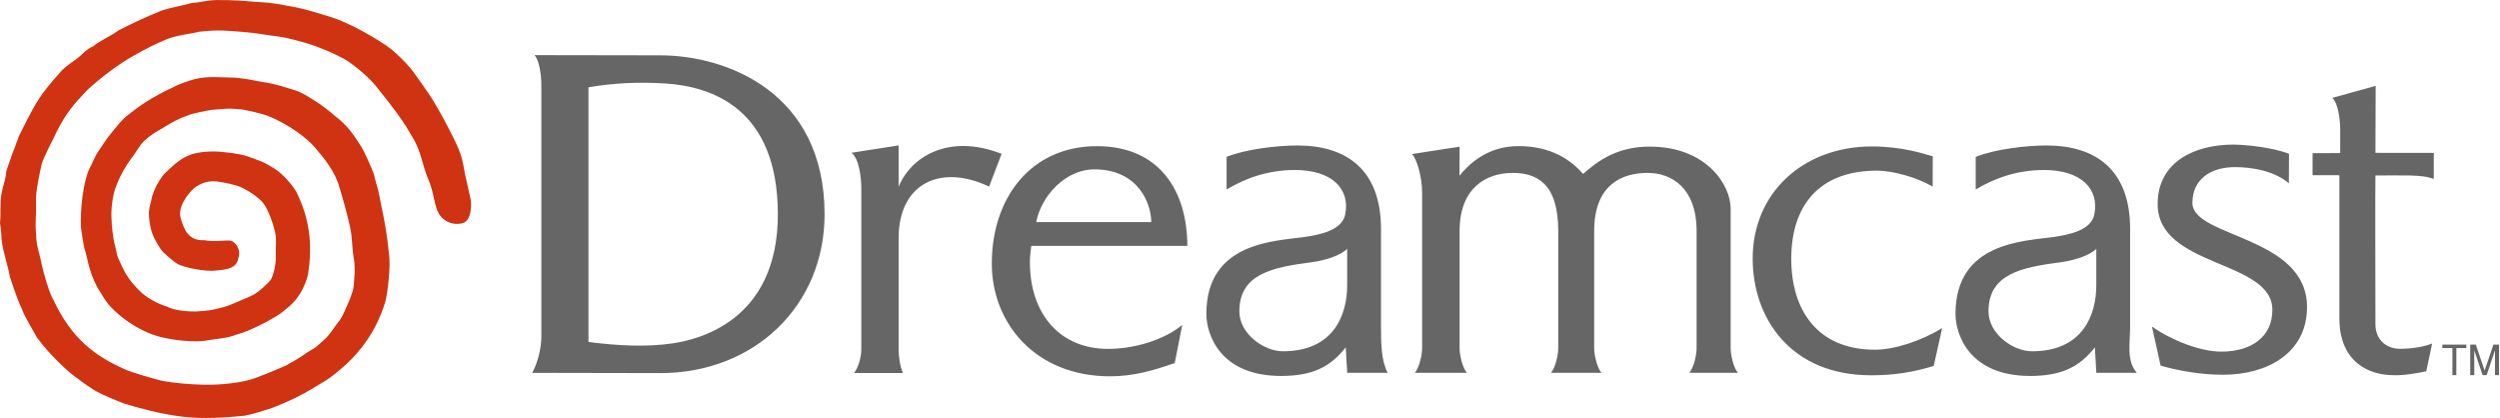
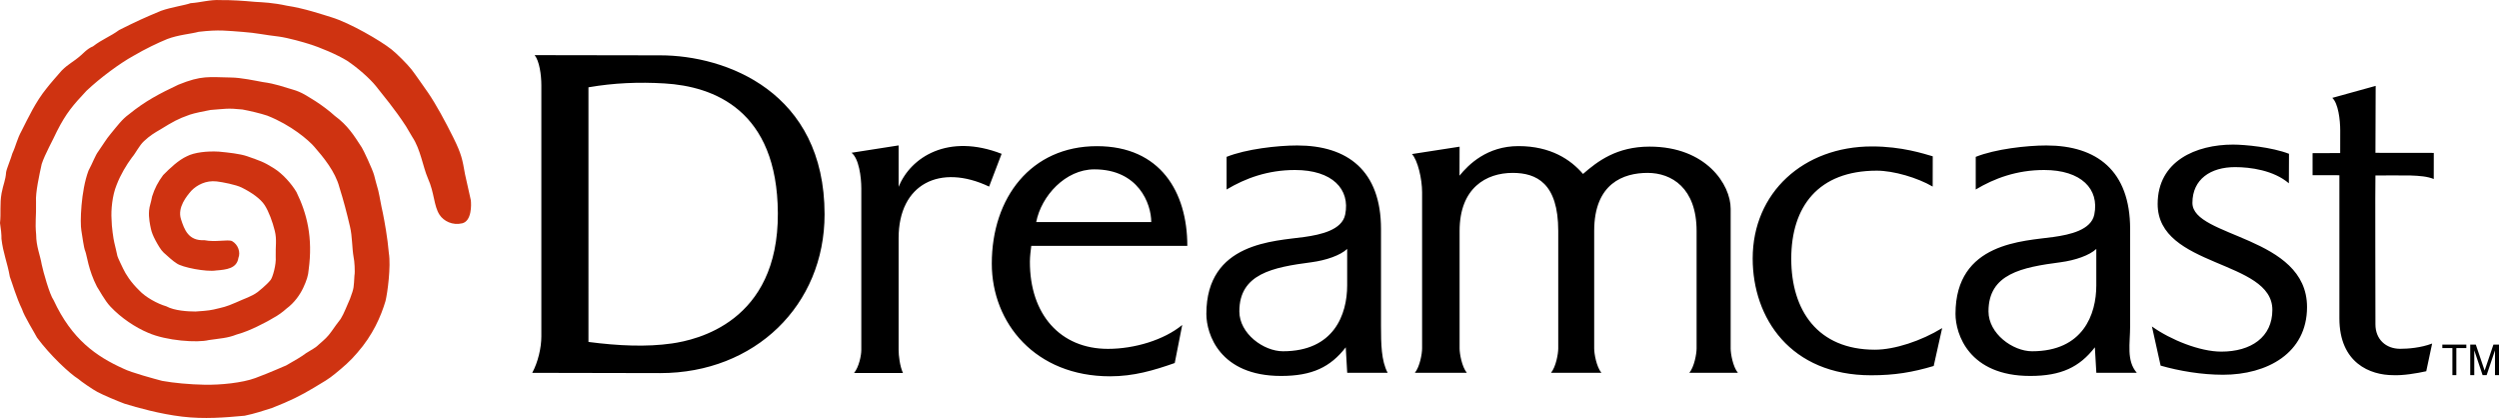
- <svg xmlns="http://www.w3.org/2000/svg" version="1.2" baseProfile="tiny" width="566.93" height="94.787" xml:space="preserve">
-   <g fill="#666">
-     <path d="M556.359 78.931h-2.285v-.789h5.444v.789h-2.266v6.146h-.893zM563.211 85.077l-1.893-5.635v5.635h-.914v-6.935h1.264l2 5.896 1.998-5.896h1.264v6.935h-.91v-5.635l-1.895 5.635zM122.813 19.344c0-2.409-.458-5.529-1.522-6.841 6.973 0 22.039.046 28.497.046 14.859 0 37.277 8.247 37.277 36.052 0 20.635-15.826 36.008-37.277 36.008-4.705 0-22.67-.058-29.044-.058 1.306-2.411 2.069-5.685 2.069-8.269V19.344zM133.5 77.543c6.858.892 13.189 1.165 18.917.347 5.542-.793 24.165-4.805 24.049-29.529-.109-23.431-14.581-28.788-25.731-29.443-5.819-.343-11.436-.123-17.236.881l.001 57.744zM193.187 34.642l10.676-1.667v9.4c2.738-6.767 11.259-12.205 23.366-7.493l-2.838 7.433c-11.082-5.26-20.528-.646-20.528 11.661V79.37c0 1.209.264 3.648.985 5.213h-11.089c1.12-1.381 1.64-4.004 1.64-5.213V42.74c-.003-2.657-.545-6.77-2.212-8.098zM530.719 39.738v32.434c0 10.183 7.019 12.905 12.219 12.905 2.197.107 5.313-.406 7.488-.889l1.338-6.285c-2.535.97-5.481 1.197-7.25 1.197-3.26 0-5.617-2.164-5.617-5.549 0-3.037-.077-32.809 0-33.761h-.034c.432 0 7.196-.024 7.879 0 2.217.078 3.92.213 5.387.803l.008-5.919-13.239-.017.053-15.181-9.838 2.719c1.356 1.269 1.797 4.982 1.797 7.431l-.008 5.083c-.441 0-5.438.025-6.265.025v5.001l6.082.003zM488.193 74.036c4.229 3.021 10.866 5.703 15.733 5.703 6.752 0 11.588-3.285 11.588-9.469 0-11.414-26.022-9.522-26.022-24.004 0-9.792 8.756-13.476 17.1-13.476 2.683 0 8.806.582 12.697 2.088l-.031 6.688c-3.459-2.955-8.735-3.669-12.213-3.669-5.521 0-9.668 2.74-9.668 8.112 0 7.887 26.002 7.43 26.002 23.621 0 10.471-9.07 15.354-19.055 15.354-4.865 0-9.939-.862-14.16-2.071l-1.971-8.877zM331.107 39.839c0-.592.021-5.895.021-6.574l-10.809 1.671c1.303 1.365 2.303 5.623 2.303 8.667v35.414c0 1.209-.519 4.143-1.641 5.521h11.784c-1.118-1.381-1.637-4.313-1.637-5.521V52.372c0-9.75 6.031-13.164 12.035-13.164 5.434 0 10.344 2.352 10.344 13.164v26.646c0 1.209-.52 4.142-1.637 5.521h11.428c-1.123-1.381-1.637-4.313-1.637-5.521V52.372c0-10.811 6.678-13.164 12.123-13.164 5.43 0 11.111 3.411 11.111 13.164v26.646c0 1.209-.515 4.142-1.642 5.521h11.008c-1.127-1.381-1.639-4.313-1.639-5.521V47.312c0-5.404-5.516-14.063-18.391-14.063-7.492 0-11.818 3.333-15.103 6.2-2.793-3.26-7.34-6.317-14.647-6.317-7.116-.003-11.319 4.17-13.374 6.707zM305.621 56.453c-1.543 1.453-4.773 2.579-8.107 3.019-8.762 1.147-16.352 2.604-16.352 11.137 0 5.063 5.52 9.048 9.891 9.048 11.578 0 14.57-8.353 14.57-14.935v-8.269h-.002zM278.269 35.57c4.419-1.771 11.549-2.583 16.021-2.583 11.42 0 19.008 5.705 19.008 18.95v21.972c0 4.069.062 7.924 1.512 10.631h-9.178l-.332-5.78c-3.473 4.487-7.627 6.495-14.676 6.495-13.91 0-16.946-9.503-16.946-14.069 0-16.297 15.512-16.485 22.249-17.447 3.728-.526 8.521-1.58 9.244-5.074 1.188-5.78-2.942-10.114-11.385-10.114-6.197 0-11.273 1.885-15.514 4.422l-.003-7.403zm197.303 20.883c-1.541 1.453-4.773 2.579-8.109 3.019-8.76 1.147-16.348 2.604-16.348 11.137 0 5.063 5.516 9.048 9.887 9.048 11.576 0 14.57-8.353 14.57-14.935v-8.269zM448.223 35.57c4.418-1.771 11.556-2.583 16.023-2.583 11.414 0 19.002 5.705 19.002 18.95v21.972c0 4.069-.887 7.841 1.508 10.631h-9.176l-.334-5.78c-3.478 4.487-7.625 6.495-14.674 6.495-13.902 0-16.943-9.503-16.943-14.069 0-16.297 15.512-16.485 22.246-17.447 3.729-.526 8.527-1.58 9.242-5.074 1.19-5.78-2.941-10.114-11.385-10.114-6.195 0-11.271 1.885-15.513 4.422v-7.4l.004-.003zM438.451 42.308c-3.443-2.012-8.879-3.605-12.67-3.605-13.312 0-19.412 8.185-19.412 19.976 0 11.68 5.965 20.625 18.983 20.625 4.462 0 10.535-2.006 15.25-4.902l-1.918 8.593c-4.799 1.428-8.842 2.108-14.194 2.108-18.295 0-26.871-12.977-26.871-26.479 0-14.921 11.504-25.417 27.072-25.417 6.805 0 11.771 1.668 13.776 2.238l-.016 6.863zM233.646 59.304c.008-1.234.172-2.41.31-3.55h35.401c0-12.169-6.087-22.608-20.505-22.608-14.965 0-23.85 11.703-23.85 26.63 0 13.498 9.891 25.56 26.832 25.56 5.356 0 9.834-1.319 14.669-3.012l1.701-8.63c-4.135 3.404-10.817 5.418-16.849 5.418-10.841 0-17.756-7.849-17.709-19.808zm1.431-8.948c1.149-5.92 6.628-11.952 13.184-11.952 10.018 0 12.917 7.817 12.917 11.952-.002 0-26.101.019-26.101 0z" />
+ <svg xmlns="http://www.w3.org/2000/svg" version="1.2" width="566.93" height="94.787" xml:space="preserve" id="svg8">
+   <defs id="defs12" />
+   <g fill="#666" id="g4" style="fill:#000000">
+     <path d="M556.359 78.931h-2.285v-.789h5.444v.789h-2.266v6.146h-.893zM563.211 85.077l-1.893-5.635v5.635h-.914v-6.935h1.264l2 5.896 1.998-5.896h1.264v6.935h-.91v-5.635l-1.895 5.635zM122.813 19.344c0-2.409-.458-5.529-1.522-6.841 6.973 0 22.039.046 28.497.046 14.859 0 37.277 8.247 37.277 36.052 0 20.635-15.826 36.008-37.277 36.008-4.705 0-22.67-.058-29.044-.058 1.306-2.411 2.069-5.685 2.069-8.269V19.344zM133.5 77.543c6.858.892 13.189 1.165 18.917.347 5.542-.793 24.165-4.805 24.049-29.529-.109-23.431-14.581-28.788-25.731-29.443-5.819-.343-11.436-.123-17.236.881l.001 57.744zM193.187 34.642l10.676-1.667v9.4c2.738-6.767 11.259-12.205 23.366-7.493l-2.838 7.433c-11.082-5.26-20.528-.646-20.528 11.661V79.37c0 1.209.264 3.648.985 5.213h-11.089c1.12-1.381 1.64-4.004 1.64-5.213V42.74c-.003-2.657-.545-6.77-2.212-8.098zM530.719 39.738v32.434c0 10.183 7.019 12.905 12.219 12.905 2.197.107 5.313-.406 7.488-.889l1.338-6.285c-2.535.97-5.481 1.197-7.25 1.197-3.26 0-5.617-2.164-5.617-5.549 0-3.037-.077-32.809 0-33.761h-.034c.432 0 7.196-.024 7.879 0 2.217.078 3.92.213 5.387.803l.008-5.919-13.239-.017.053-15.181-9.838 2.719c1.356 1.269 1.797 4.982 1.797 7.431l-.008 5.083c-.441 0-5.438.025-6.265.025v5.001l6.082.003zM488.193 74.036c4.229 3.021 10.866 5.703 15.733 5.703 6.752 0 11.588-3.285 11.588-9.469 0-11.414-26.022-9.522-26.022-24.004 0-9.792 8.756-13.476 17.1-13.476 2.683 0 8.806.582 12.697 2.088l-.031 6.688c-3.459-2.955-8.735-3.669-12.213-3.669-5.521 0-9.668 2.74-9.668 8.112 0 7.887 26.002 7.43 26.002 23.621 0 10.471-9.07 15.354-19.055 15.354-4.865 0-9.939-.862-14.16-2.071l-1.971-8.877zM331.107 39.839c0-.592.021-5.895.021-6.574l-10.809 1.671c1.303 1.365 2.303 5.623 2.303 8.667v35.414c0 1.209-.519 4.143-1.641 5.521h11.784c-1.118-1.381-1.637-4.313-1.637-5.521V52.372c0-9.75 6.031-13.164 12.035-13.164 5.434 0 10.344 2.352 10.344 13.164v26.646c0 1.209-.52 4.142-1.637 5.521h11.428c-1.123-1.381-1.637-4.313-1.637-5.521V52.372c0-10.811 6.678-13.164 12.123-13.164 5.43 0 11.111 3.411 11.111 13.164v26.646c0 1.209-.515 4.142-1.642 5.521h11.008c-1.127-1.381-1.639-4.313-1.639-5.521V47.312c0-5.404-5.516-14.063-18.391-14.063-7.492 0-11.818 3.333-15.103 6.2-2.793-3.26-7.34-6.317-14.647-6.317-7.116-.003-11.319 4.17-13.374 6.707zM305.621 56.453c-1.543 1.453-4.773 2.579-8.107 3.019-8.762 1.147-16.352 2.604-16.352 11.137 0 5.063 5.52 9.048 9.891 9.048 11.578 0 14.57-8.353 14.57-14.935v-8.269h-.002zM278.269 35.57c4.419-1.771 11.549-2.583 16.021-2.583 11.42 0 19.008 5.705 19.008 18.95v21.972c0 4.069.062 7.924 1.512 10.631h-9.178l-.332-5.78c-3.473 4.487-7.627 6.495-14.676 6.495-13.91 0-16.946-9.503-16.946-14.069 0-16.297 15.512-16.485 22.249-17.447 3.728-.526 8.521-1.58 9.244-5.074 1.188-5.78-2.942-10.114-11.385-10.114-6.197 0-11.273 1.885-15.514 4.422l-.003-7.403zm197.303 20.883c-1.541 1.453-4.773 2.579-8.109 3.019-8.76 1.147-16.348 2.604-16.348 11.137 0 5.063 5.516 9.048 9.887 9.048 11.576 0 14.57-8.353 14.57-14.935v-8.269zM448.223 35.57c4.418-1.771 11.556-2.583 16.023-2.583 11.414 0 19.002 5.705 19.002 18.95v21.972c0 4.069-.887 7.841 1.508 10.631h-9.176l-.334-5.78c-3.478 4.487-7.625 6.495-14.674 6.495-13.902 0-16.943-9.503-16.943-14.069 0-16.297 15.512-16.485 22.246-17.447 3.729-.526 8.527-1.58 9.242-5.074 1.19-5.78-2.941-10.114-11.385-10.114-6.195 0-11.271 1.885-15.513 4.422v-7.4l.004-.003zM438.451 42.308c-3.443-2.012-8.879-3.605-12.67-3.605-13.312 0-19.412 8.185-19.412 19.976 0 11.68 5.965 20.625 18.983 20.625 4.462 0 10.535-2.006 15.25-4.902l-1.918 8.593c-4.799 1.428-8.842 2.108-14.194 2.108-18.295 0-26.871-12.977-26.871-26.479 0-14.921 11.504-25.417 27.072-25.417 6.805 0 11.771 1.668 13.776 2.238l-.016 6.863zM233.646 59.304c.008-1.234.172-2.41.31-3.55h35.401c0-12.169-6.087-22.608-20.505-22.608-14.965 0-23.85 11.703-23.85 26.63 0 13.498 9.891 25.56 26.832 25.56 5.356 0 9.834-1.319 14.669-3.012l1.701-8.63c-4.135 3.404-10.817 5.418-16.849 5.418-10.841 0-17.756-7.849-17.709-19.808zm1.431-8.948c1.149-5.92 6.628-11.952 13.184-11.952 10.018 0 12.917 7.817 12.917 11.952-.002 0-26.101.019-26.101 0z" id="path2" style="fill:#000000" />
  </g>
-   <path fill="#CF3311" d="M65.058 1.288c3.969.596 8.026 1.984 10.141 2.63C79.46 5.22 86.376 9.269 88.82 11.209c1.157.918 3.585 3.323 4.528 4.533.917 1.179 2.667 3.733 3.783 5.308 1.781 2.597 3.874 6.466 5.648 10.025 1.984 3.978 2.12 5.13 2.721 8.455l1.311 5.862c.123 1.014.227 4.731-1.957 5.251-2.181.521-4.199-.483-5.15-1.955-1.316-2.036-1.133-4.926-2.623-8.234-1.161-2.674-1.666-6.561-3.521-9.355l-1.453-2.458c-2.573-3.96-5.253-7.103-6.851-9.153-1.411-1.723-4.04-4.064-6.531-5.729-2.306-1.398-6.032-2.993-8.719-3.813-.856-.279-4.524-1.357-6.8-1.66-3.093-.347-5.126-.836-8.063-1.043-3.63-.256-5.367-.578-10.074-.028-1.783.484-4.605.676-7.147 1.647-2.053.837-4.906 2.189-7.703 3.832-3.012 1.651-7.578 5.026-10.609 7.907-3.054 3.263-4.582 5.014-6.687 9.15-.931 2.046-2.736 5.213-3.464 7.447-.497 2.269-1.443 6.5-1.286 8.556.073 3.681-.25 4.44.027 7.45.01 2.71.899 4.588 1.27 6.806.315 1.53 1.787 6.828 2.694 8.062 4.129 8.9 9.675 12.755 15.856 15.537 1.742.888 7.191 2.346 8.767 2.763 2.69.485 6.227.81 9.633.875 3.583.069 8.522-.414 11.517-1.519 3.244-1.193 6.997-2.891 6.953-2.84 1.504-.832 3.802-2.187 4.516-2.781 1.383-.885 2.217-1.228 3.034-2.08 1.184-1.033 1.898-1.629 2.794-2.91a61.17 61.17 0 0 1 2.059-2.805c.83-1.36 1.307-2.793 2.116-4.564.968-2.623.818-2.496 1.003-5.277.175-.807-.02-3.519-.164-3.979-.437-2.502-.283-4.709-.856-7.139-.771-3.287-1.417-5.747-2.402-8.899-.929-3.549-3.656-6.838-5.702-9.188-1.268-1.457-5.201-4.895-10.658-7.043-1.538-.517-4.05-1.103-5.647-1.395-3.41-.356-3.965-.127-7.229.111-1.124.196-3.731.729-4.692 1.066-2.804.985-3.835 1.611-6.702 3.366-1.334.775-2.34 1.368-3.705 2.646-1.089 1.008-1.868 2.72-2.748 3.725-1.209 1.644-2.554 3.836-3.456 6.201-.978 2.353-1.293 5.664-1.143 7.795 0 1.621.441 4.598.616 5.246.176.65.616 2.67.71 3.076.097.405 1.145 2.541 1.292 2.853.593 1.261 1.726 3.069 3.633 4.919 1.411 1.54 4.133 3.05 6.174 3.635 1.828 1.006 4.912 1.174 6.62 1.178.839-.053 2.984-.184 4.103-.451 2.271-.545 2.688-.56 5.028-1.575 2.1-.974 3.523-1.325 4.986-2.403 0 0 2.007-1.572 2.919-2.724.481-.604 1.306-3.5 1.161-5.293-.069-2.453.289-3.845-.214-5.863-.5-2.019-1.354-4.358-2.281-5.8-.939-1.46-2.956-2.882-5.251-4.017-1.288-.636-4.333-1.224-5.627-1.376-2.453-.292-4.506.823-5.753 2.097-1.082 1.236-3.22 3.803-2.369 6.457.771 2.4 1.703 4.959 5.304 4.77 2.473.516 5.33-.229 6.283.207 1.413.803 1.955 2.573 1.443 3.811-.359 2.383-2.643 2.668-5.076 2.852-2.18.365-7.715-.702-8.93-1.613-.816-.484-2.067-1.647-2.946-2.435-.633-.568-1.346-1.828-1.837-2.734-.598-1.114-.903-1.933-1.057-2.657-.185-.86-.562-2.506-.419-4.149.099-1.108.394-1.582.688-3.203.589-1.84 1.32-3.239 2.498-4.834 1.532-1.556 3.479-3.408 5.38-4.269 1.676-.886 4.613-1.211 7.268-1.056 2.156.206 4.702.469 6.389 1.033 2.884 1.03 3.708 1.236 6.077 2.73 1.999 1.237 4.012 3.516 5.136 5.402 2.39 4.89 3.76 10.328 2.764 17.653-.081 1.236-.466 2.443-1.237 4.084-.714 1.511-1.96 3.35-3.838 4.732-.754.699-1.946 1.561-2.915 2.063-1.375.834-2.299 1.269-3.733 1.989-1.26.594-2.73 1.27-4.646 1.802-2.076.821-3.67.854-6.281 1.243-2.568.646-9.602.187-13.792-1.662-2.857-1.203-6.064-3.321-8.505-5.904-1.354-1.422-2.681-3.996-3.069-4.523-1.94-3.729-2.319-7.233-2.631-7.973-.422-1-.631-3.244-.916-4.779-.319-1.724-.122-8.941 1.617-13.573.981-1.845 1.555-3.49 2.217-4.353 1.193-1.696 1.769-2.755 2.782-3.957 1.528-1.852 2.64-3.364 4.127-4.431 3.793-3.083 6.959-4.711 11.245-6.746 5.324-2.168 6.923-1.72 11.964-1.639 2.267.02 5.566.733 7.189 1.027 3.012.401 4.738 1.127 6.773 1.695 2.178.608 3.436 1.58 5.226 2.659 1.47.949 3.202 2.251 4.345 3.308 2.927 2.146 4.337 4.401 6.131 7.171.327.464 2.455 5.002 2.794 6.266.158.633.638 2.449.949 3.511.396 1.685.591 3.176 1.036 5.078.396 1.957 1.072 5.652 1.364 9.107.495 2.965-.296 9.016-.76 10.871-1.035 3.463-2.85 7.69-6.428 11.762-1.519 1.804-3.135 3.199-5.003 4.717-1.427 1.189-2.653 1.886-4.861 3.202-2.996 1.788-5.276 2.931-9.477 4.573-1.71.549-3.866 1.271-6.188 1.75-4.499.408-9.123.805-14.169.206-5.047-.602-10.102-2.023-13.089-2.939-1.649-.618-4.841-1.955-6.178-2.68-.872-.44-3.793-2.438-4.288-2.918-2-1.237-6.479-5.449-9.371-9.375-.633-1.217-2.911-4.854-3.406-6.448-1.313-2.697-2.229-5.96-2.766-7.354C1.664 59.513.704 57.419.33 54.156c.042-.768-.154-2.577-.33-3.578.254-2.235-.086-4.339.358-6.773.39-2.053.904-2.91 1.028-4.766.121-.794 1.141-3.182 1.415-4.245.826-1.75 1.03-3.191 2.107-5.147 1.549-3.048 3.172-6.554 5.662-9.617.712-.95 2.729-3.228 3.416-4.017 1.625-1.625 2.578-1.881 4.421-3.51.19-.12 1.409-1.508 2.685-1.985 2.111-1.632 3.937-2.23 5.948-3.715 4.029-2.008 5.497-2.686 9.497-4.351 2.313-.825 5.534-1.28 6.694-1.73C45.44.585 47.682-.119 50.004.02c2.607-.024 5.234.162 7.855.4 1.766.102 4.072.188 7.199.868z" />
+   <path fill="#CF3311" d="M65.058 1.288c3.969.596 8.026 1.984 10.141 2.63C79.46 5.22 86.376 9.269 88.82 11.209c1.157.918 3.585 3.323 4.528 4.533.917 1.179 2.667 3.733 3.783 5.308 1.781 2.597 3.874 6.466 5.648 10.025 1.984 3.978 2.12 5.13 2.721 8.455l1.311 5.862c.123 1.014.227 4.731-1.957 5.251-2.181.521-4.199-.483-5.15-1.955-1.316-2.036-1.133-4.926-2.623-8.234-1.161-2.674-1.666-6.561-3.521-9.355l-1.453-2.458c-2.573-3.96-5.253-7.103-6.851-9.153-1.411-1.723-4.04-4.064-6.531-5.729-2.306-1.398-6.032-2.993-8.719-3.813-.856-.279-4.524-1.357-6.8-1.66-3.093-.347-5.126-.836-8.063-1.043-3.63-.256-5.367-.578-10.074-.028-1.783.484-4.605.676-7.147 1.647-2.053.837-4.906 2.189-7.703 3.832-3.012 1.651-7.578 5.026-10.609 7.907-3.054 3.263-4.582 5.014-6.687 9.15-.931 2.046-2.736 5.213-3.464 7.447-.497 2.269-1.443 6.5-1.286 8.556.073 3.681-.25 4.44.027 7.45.01 2.71.899 4.588 1.27 6.806.315 1.53 1.787 6.828 2.694 8.062 4.129 8.9 9.675 12.755 15.856 15.537 1.742.888 7.191 2.346 8.767 2.763 2.69.485 6.227.81 9.633.875 3.583.069 8.522-.414 11.517-1.519 3.244-1.193 6.997-2.891 6.953-2.84 1.504-.832 3.802-2.187 4.516-2.781 1.383-.885 2.217-1.228 3.034-2.08 1.184-1.033 1.898-1.629 2.794-2.91a61.17 61.17 0 0 1 2.059-2.805c.83-1.36 1.307-2.793 2.116-4.564.968-2.623.818-2.496 1.003-5.277.175-.807-.02-3.519-.164-3.979-.437-2.502-.283-4.709-.856-7.139-.771-3.287-1.417-5.747-2.402-8.899-.929-3.549-3.656-6.838-5.702-9.188-1.268-1.457-5.201-4.895-10.658-7.043-1.538-.517-4.05-1.103-5.647-1.395-3.41-.356-3.965-.127-7.229.111-1.124.196-3.731.729-4.692 1.066-2.804.985-3.835 1.611-6.702 3.366-1.334.775-2.34 1.368-3.705 2.646-1.089 1.008-1.868 2.72-2.748 3.725-1.209 1.644-2.554 3.836-3.456 6.201-.978 2.353-1.293 5.664-1.143 7.795 0 1.621.441 4.598.616 5.246.176.65.616 2.67.71 3.076.097.405 1.145 2.541 1.292 2.853.593 1.261 1.726 3.069 3.633 4.919 1.411 1.54 4.133 3.05 6.174 3.635 1.828 1.006 4.912 1.174 6.62 1.178.839-.053 2.984-.184 4.103-.451 2.271-.545 2.688-.56 5.028-1.575 2.1-.974 3.523-1.325 4.986-2.403 0 0 2.007-1.572 2.919-2.724.481-.604 1.306-3.5 1.161-5.293-.069-2.453.289-3.845-.214-5.863-.5-2.019-1.354-4.358-2.281-5.8-.939-1.46-2.956-2.882-5.251-4.017-1.288-.636-4.333-1.224-5.627-1.376-2.453-.292-4.506.823-5.753 2.097-1.082 1.236-3.22 3.803-2.369 6.457.771 2.4 1.703 4.959 5.304 4.77 2.473.516 5.33-.229 6.283.207 1.413.803 1.955 2.573 1.443 3.811-.359 2.383-2.643 2.668-5.076 2.852-2.18.365-7.715-.702-8.93-1.613-.816-.484-2.067-1.647-2.946-2.435-.633-.568-1.346-1.828-1.837-2.734-.598-1.114-.903-1.933-1.057-2.657-.185-.86-.562-2.506-.419-4.149.099-1.108.394-1.582.688-3.203.589-1.84 1.32-3.239 2.498-4.834 1.532-1.556 3.479-3.408 5.38-4.269 1.676-.886 4.613-1.211 7.268-1.056 2.156.206 4.702.469 6.389 1.033 2.884 1.03 3.708 1.236 6.077 2.73 1.999 1.237 4.012 3.516 5.136 5.402 2.39 4.89 3.76 10.328 2.764 17.653-.081 1.236-.466 2.443-1.237 4.084-.714 1.511-1.96 3.35-3.838 4.732-.754.699-1.946 1.561-2.915 2.063-1.375.834-2.299 1.269-3.733 1.989-1.26.594-2.73 1.27-4.646 1.802-2.076.821-3.67.854-6.281 1.243-2.568.646-9.602.187-13.792-1.662-2.857-1.203-6.064-3.321-8.505-5.904-1.354-1.422-2.681-3.996-3.069-4.523-1.94-3.729-2.319-7.233-2.631-7.973-.422-1-.631-3.244-.916-4.779-.319-1.724-.122-8.941 1.617-13.573.981-1.845 1.555-3.49 2.217-4.353 1.193-1.696 1.769-2.755 2.782-3.957 1.528-1.852 2.64-3.364 4.127-4.431 3.793-3.083 6.959-4.711 11.245-6.746 5.324-2.168 6.923-1.72 11.964-1.639 2.267.02 5.566.733 7.189 1.027 3.012.401 4.738 1.127 6.773 1.695 2.178.608 3.436 1.58 5.226 2.659 1.47.949 3.202 2.251 4.345 3.308 2.927 2.146 4.337 4.401 6.131 7.171.327.464 2.455 5.002 2.794 6.266.158.633.638 2.449.949 3.511.396 1.685.591 3.176 1.036 5.078.396 1.957 1.072 5.652 1.364 9.107.495 2.965-.296 9.016-.76 10.871-1.035 3.463-2.85 7.69-6.428 11.762-1.519 1.804-3.135 3.199-5.003 4.717-1.427 1.189-2.653 1.886-4.861 3.202-2.996 1.788-5.276 2.931-9.477 4.573-1.71.549-3.866 1.271-6.188 1.75-4.499.408-9.123.805-14.169.206-5.047-.602-10.102-2.023-13.089-2.939-1.649-.618-4.841-1.955-6.178-2.68-.872-.44-3.793-2.438-4.288-2.918-2-1.237-6.479-5.449-9.371-9.375-.633-1.217-2.911-4.854-3.406-6.448-1.313-2.697-2.229-5.96-2.766-7.354C1.664 59.513.704 57.419.33 54.156c.042-.768-.154-2.577-.33-3.578.254-2.235-.086-4.339.358-6.773.39-2.053.904-2.91 1.028-4.766.121-.794 1.141-3.182 1.415-4.245.826-1.75 1.03-3.191 2.107-5.147 1.549-3.048 3.172-6.554 5.662-9.617.712-.95 2.729-3.228 3.416-4.017 1.625-1.625 2.578-1.881 4.421-3.51.19-.12 1.409-1.508 2.685-1.985 2.111-1.632 3.937-2.23 5.948-3.715 4.029-2.008 5.497-2.686 9.497-4.351 2.313-.825 5.534-1.28 6.694-1.73C45.44.585 47.682-.119 50.004.02c2.607-.024 5.234.162 7.855.4 1.766.102 4.072.188 7.199.868z" id="path6" />
</svg>
